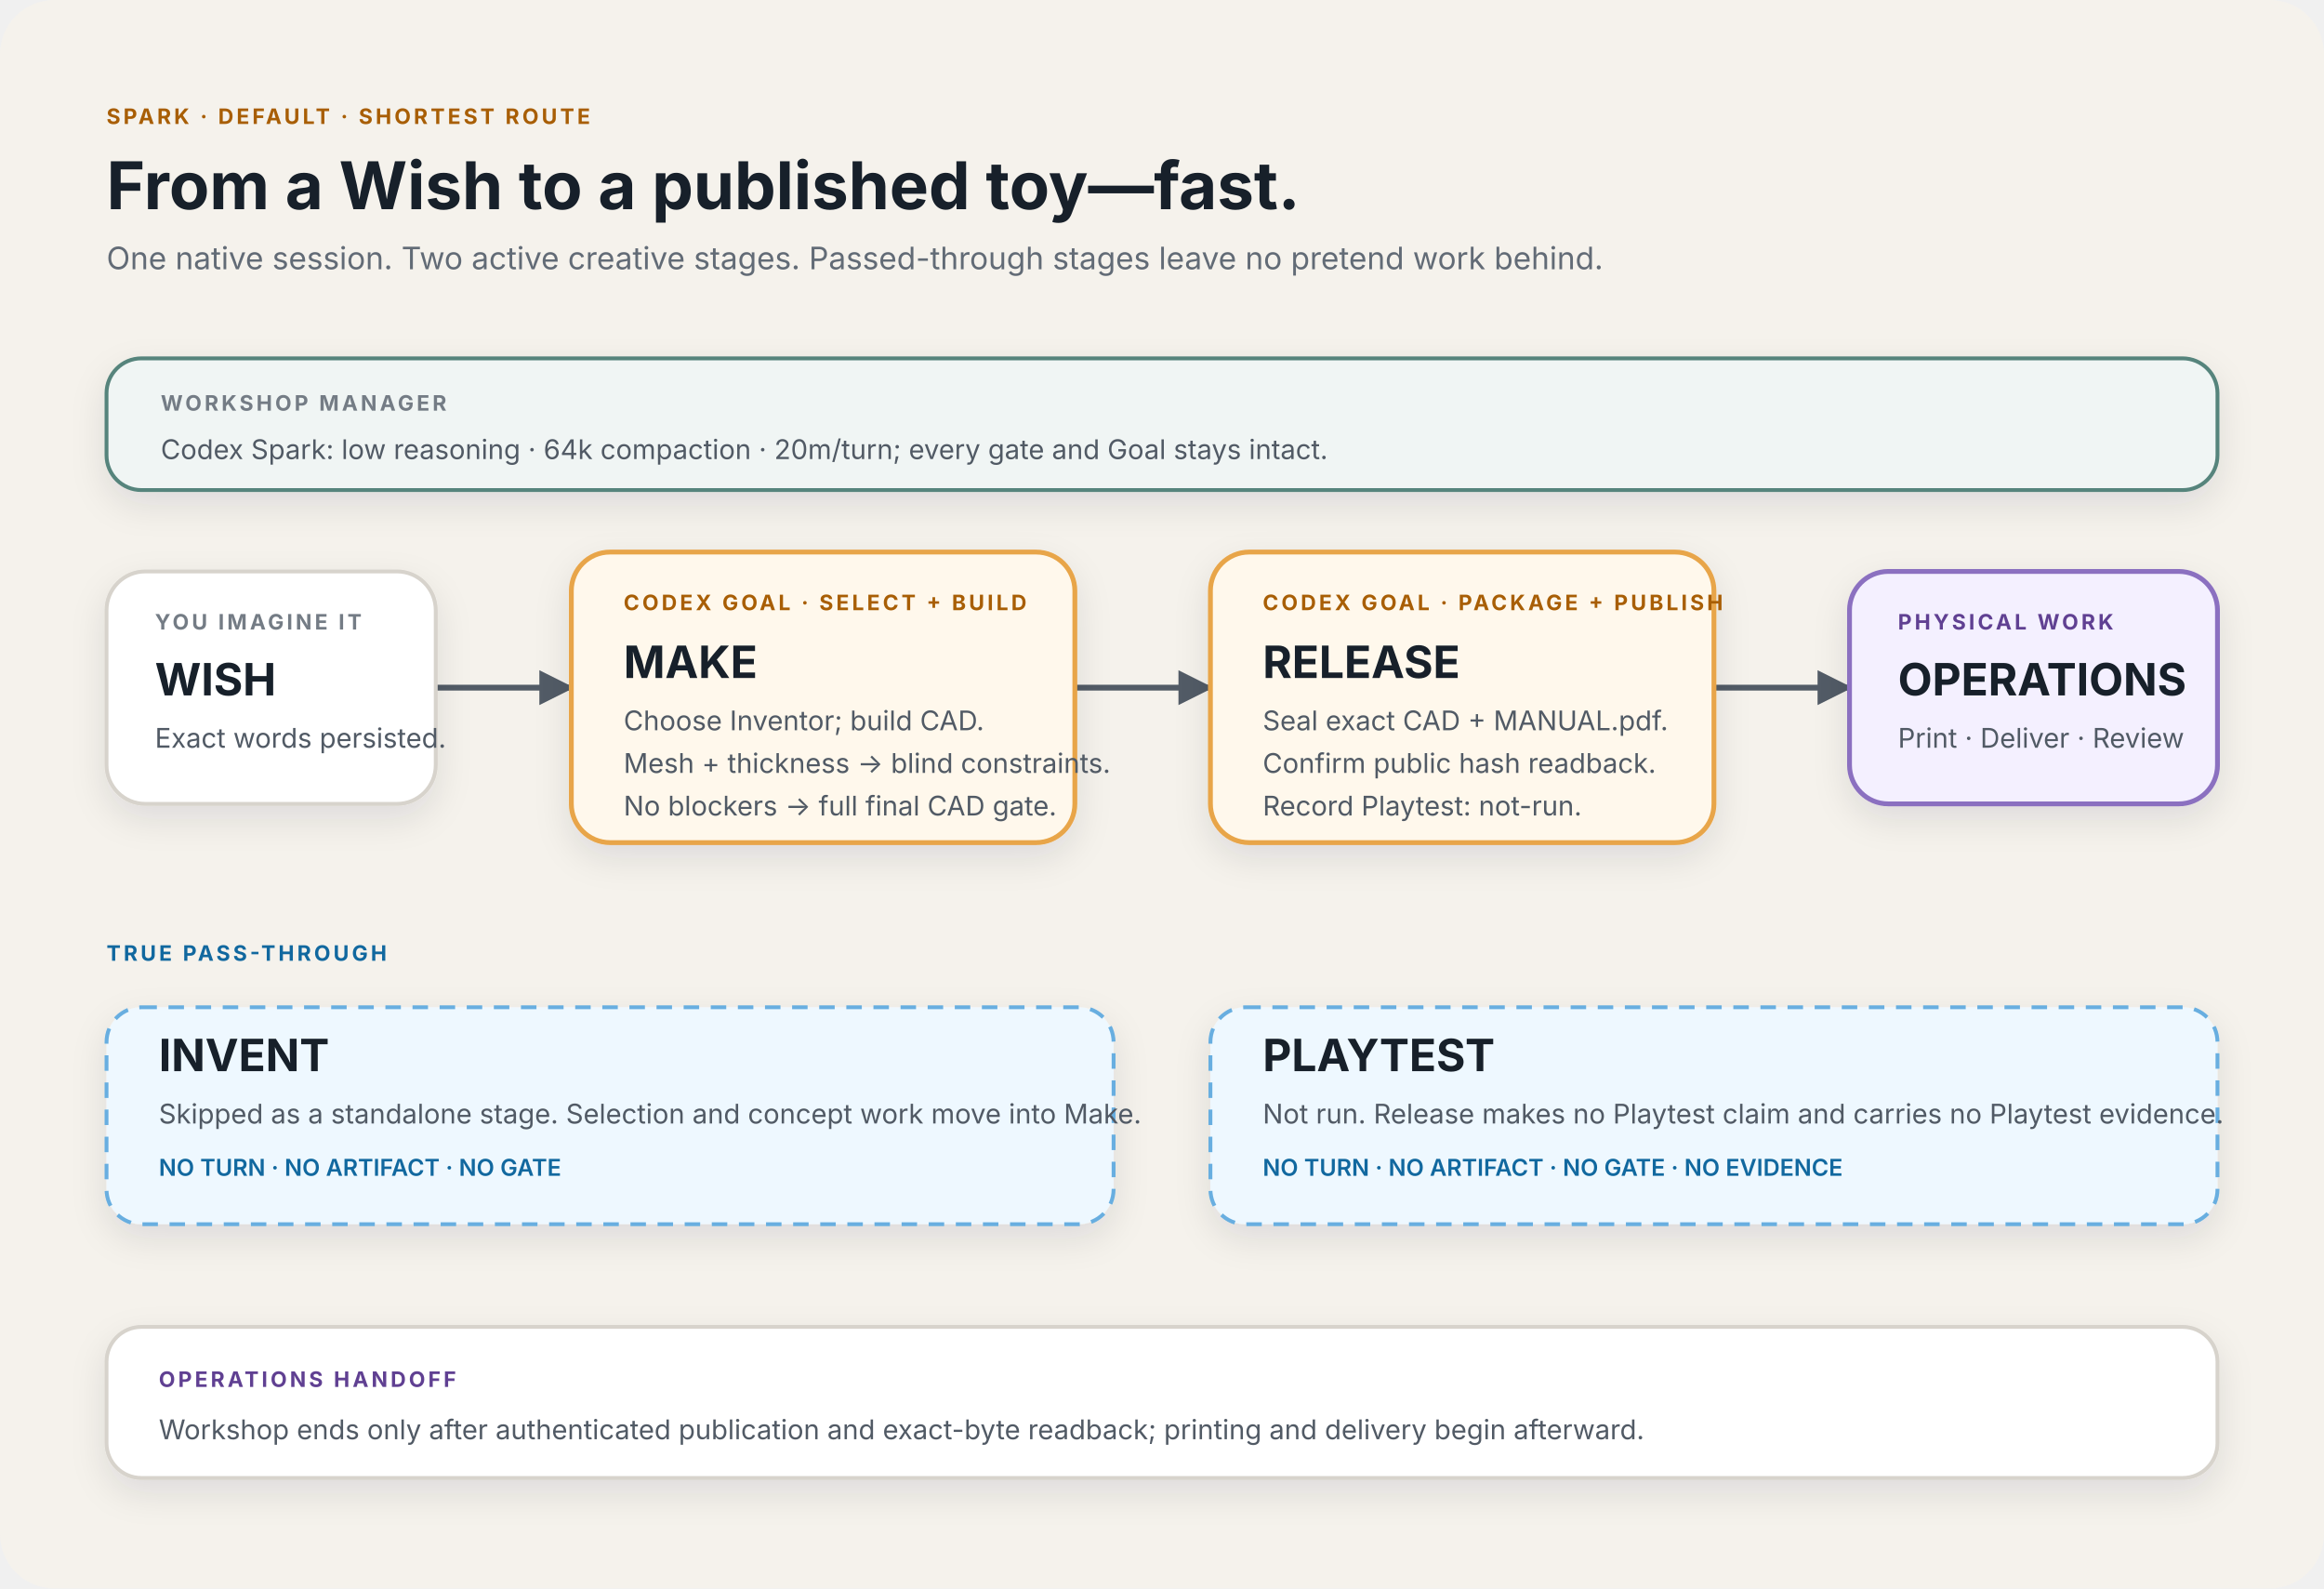
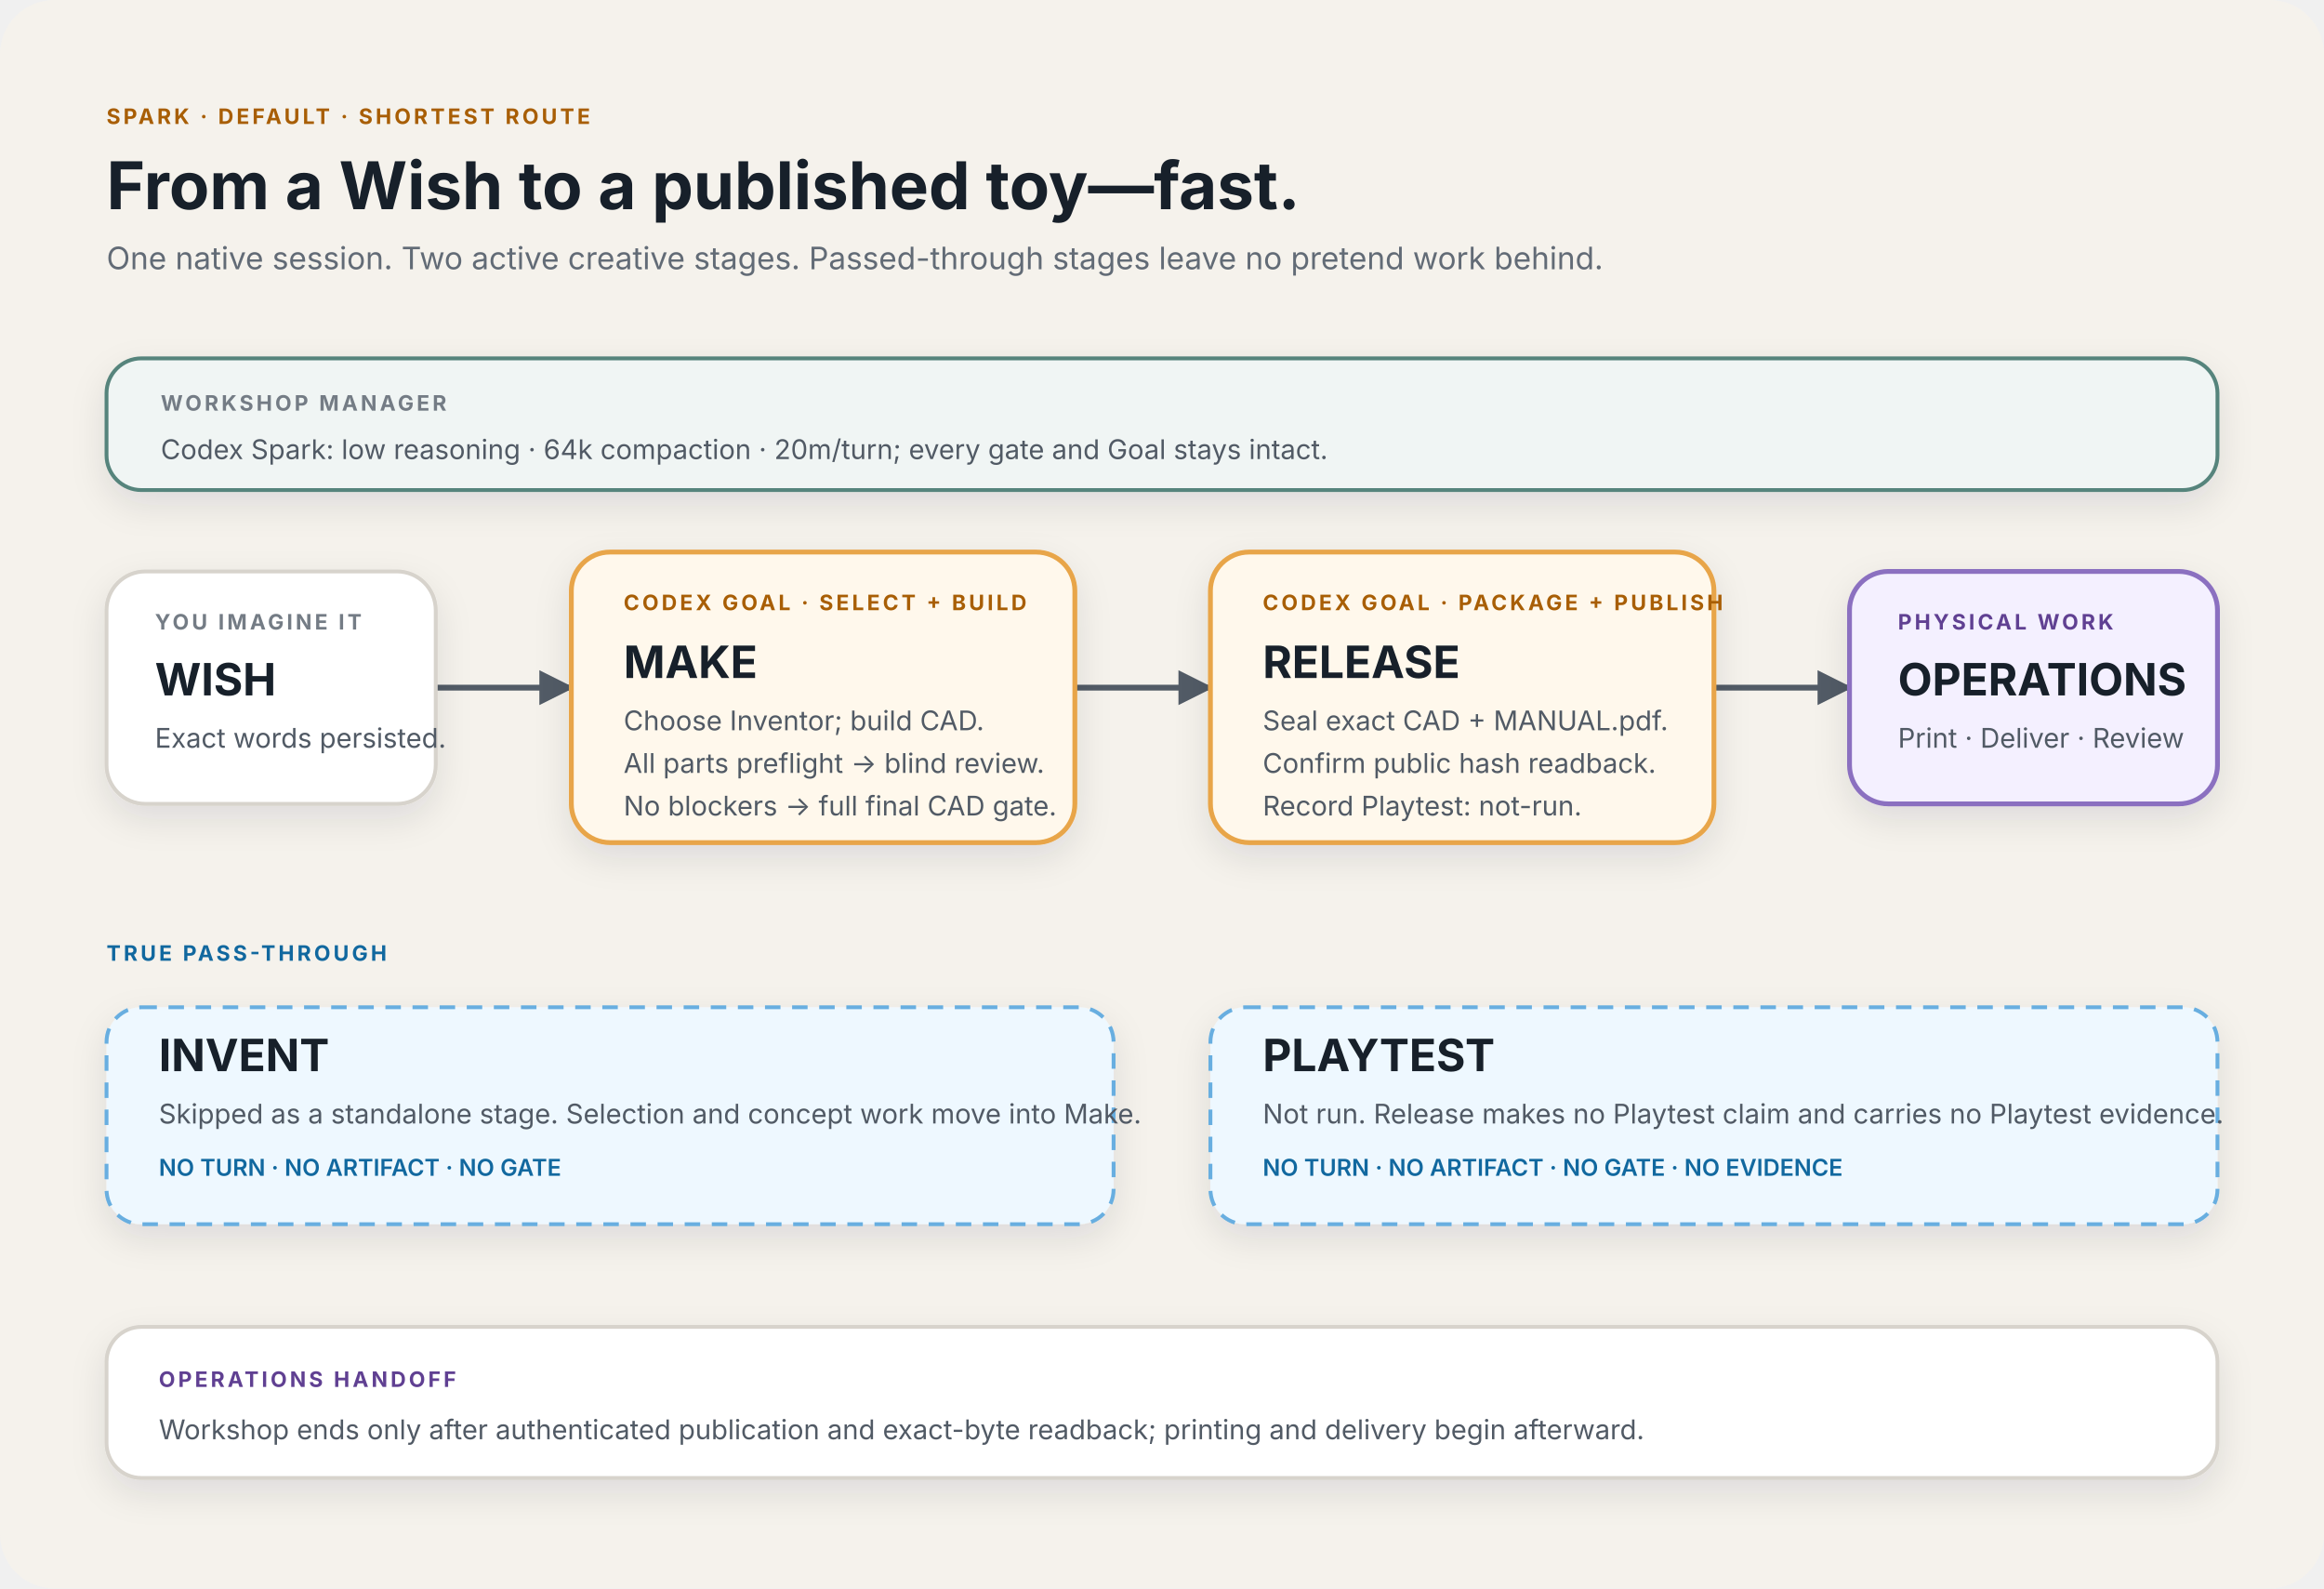
<svg xmlns="http://www.w3.org/2000/svg" viewBox="0 0 1200 820" role="img" aria-labelledby="title description">
  <defs>
    <filter id="shadow" x="-20%" y="-25%" width="140%" height="170%">
      <feDropShadow dx="0" dy="7" stdDeviation="9" flood-color="#17202a" flood-opacity="0.10" />
    </filter>
    <marker id="arrow" viewBox="0 0 12 12" markerWidth="18" markerHeight="18" refX="11" refY="6" orient="auto" markerUnits="userSpaceOnUse" overflow="visible">
      <polygon points="0,0 12,6 0,12" fill="#525b66" />
    </marker>
    <style>
      .title { font: 700 34px -apple-system, BlinkMacSystemFont, "Segoe UI", sans-serif; fill: #17202a; }
      .subtitle { font: 400 16px -apple-system, BlinkMacSystemFont, "Segoe UI", sans-serif; fill: #626b76; }
      .eyebrow { font: 700 11px -apple-system, BlinkMacSystemFont, "Segoe UI", sans-serif; letter-spacing: 1.5px; fill: #747c85; }
      .heading { font: 700 23px -apple-system, BlinkMacSystemFont, "Segoe UI", sans-serif; fill: #17202a; }
      .body { font: 400 14px -apple-system, BlinkMacSystemFont, "Segoe UI", sans-serif; fill: #515a65; }
      .small { font: 600 12px -apple-system, BlinkMacSystemFont, "Segoe UI", sans-serif; fill: #626b76; }
      .route { fill: none; stroke: #525b66; stroke-width: 3; marker-end: url(#arrow); }
      .node { fill: #ffffff; stroke: #d7d3cc; stroke-width: 2; }
      .manager { fill: #f0f5f4; stroke: #56847c; stroke-width: 2; }
      .active { fill: #fff8ec; stroke: #e8a548; stroke-width: 2.5; }
      .skip { fill: #eef8ff; stroke: #67aee0; stroke-width: 2; stroke-dasharray: 8 6; }
      .release { fill: #fff8ec; stroke: #e8a548; stroke-width: 2.5; }
      .ops { fill: #f4f0ff; stroke: #8b6fc0; stroke-width: 2.5; }
      .orange { fill: #a85e05; }
      .blue { fill: #11689f; }
      .purple { fill: #604092; }
    </style>
  </defs>
  <rect width="1200" height="820" rx="28" fill="#f5f2ec" />
  <text x="55" y="64" class="eyebrow orange">SPARK · DEFAULT · SHORTEST ROUTE</text>
  <text x="55" y="108" class="title">From a Wish to a published toy—fast.</text>
  <text x="55" y="139" class="subtitle">One native session. Two active creative stages. Passed-through stages leave no pretend work behind.</text>
  <g filter="url(#shadow)">
    <rect x="55" y="185" width="1090" height="68" rx="18" class="manager" />
  </g>
  <text x="83" y="212" class="eyebrow" fill="#376b61">WORKSHOP MANAGER</text>
  <text x="83" y="237" class="body">Codex Spark: low reasoning · 64k compaction · 20m/turn; every gate and Goal stays intact.</text>
  <path class="route" d="M 225 355 H 295" />
  <path class="route" d="M 555 355 H 625" />
  <path class="route" d="M 885 355 H 955" />
  <g filter="url(#shadow)">
    <rect x="55" y="295" width="170" height="120" rx="20" class="node" />
  </g>
  <text x="80" y="325" class="eyebrow">YOU IMAGINE IT</text>
  <text x="80" y="359" class="heading">WISH</text>
  <text x="80" y="386" class="body">Exact words persisted.</text>
  <g filter="url(#shadow)">
    <rect x="295" y="285" width="260" height="150" rx="20" class="active" />
  </g>
  <text x="322" y="315" class="eyebrow orange">CODEX GOAL · SELECT + BUILD</text>
  <text x="322" y="350" class="heading">MAKE</text>
  <text x="322" y="377" class="body">Choose Inventor; build CAD.</text>
-   <text x="322" y="399" class="body">Mesh + thickness → blind constraints.</text>
+   <text x="322" y="399" class="body">All parts preflight → blind review.</text>
  <text x="322" y="421" class="body">No blockers → full final CAD gate.</text>
  <g filter="url(#shadow)">
    <rect x="625" y="285" width="260" height="150" rx="20" class="release" />
  </g>
  <text x="652" y="315" class="eyebrow orange">CODEX GOAL · PACKAGE + PUBLISH</text>
  <text x="652" y="350" class="heading">RELEASE</text>
  <text x="652" y="377" class="body">Seal exact CAD + MANUAL.pdf.</text>
  <text x="652" y="399" class="body">Confirm public hash readback.</text>
  <text x="652" y="421" class="body">Record Playtest: not-run.</text>
  <g filter="url(#shadow)">
    <rect x="955" y="295" width="190" height="120" rx="20" class="ops" />
  </g>
  <text x="980" y="325" class="eyebrow purple">PHYSICAL WORK</text>
  <text x="980" y="359" class="heading">OPERATIONS</text>
  <text x="980" y="386" class="body">Print · Deliver · Review</text>
  <text x="55" y="496" class="eyebrow blue">TRUE PASS-THROUGH</text>
  <g filter="url(#shadow)">
    <rect x="55" y="520" width="520" height="112" rx="18" class="skip" />
  </g>
  <text x="82" y="553" class="heading">INVENT</text>
  <text x="82" y="580" class="body">Skipped as a standalone stage. Selection and concept work move into Make.</text>
  <text x="82" y="607" class="small blue">NO TURN · NO ARTIFACT · NO GATE</text>
  <g filter="url(#shadow)">
    <rect x="625" y="520" width="520" height="112" rx="18" class="skip" />
  </g>
  <text x="652" y="553" class="heading">PLAYTEST</text>
  <text x="652" y="580" class="body">Not run. Release makes no Playtest claim and carries no Playtest evidence.</text>
  <text x="652" y="607" class="small blue">NO TURN · NO ARTIFACT · NO GATE · NO EVIDENCE</text>
  <g filter="url(#shadow)">
    <rect x="55" y="685" width="1090" height="78" rx="18" fill="#ffffff" stroke="#d7d3cc" stroke-width="2" />
  </g>
  <text x="82" y="716" class="eyebrow purple">OPERATIONS HANDOFF</text>
  <text x="82" y="743" class="body">Workshop ends only after authenticated publication and exact-byte readback; printing and delivery begin afterward.</text>
</svg>
